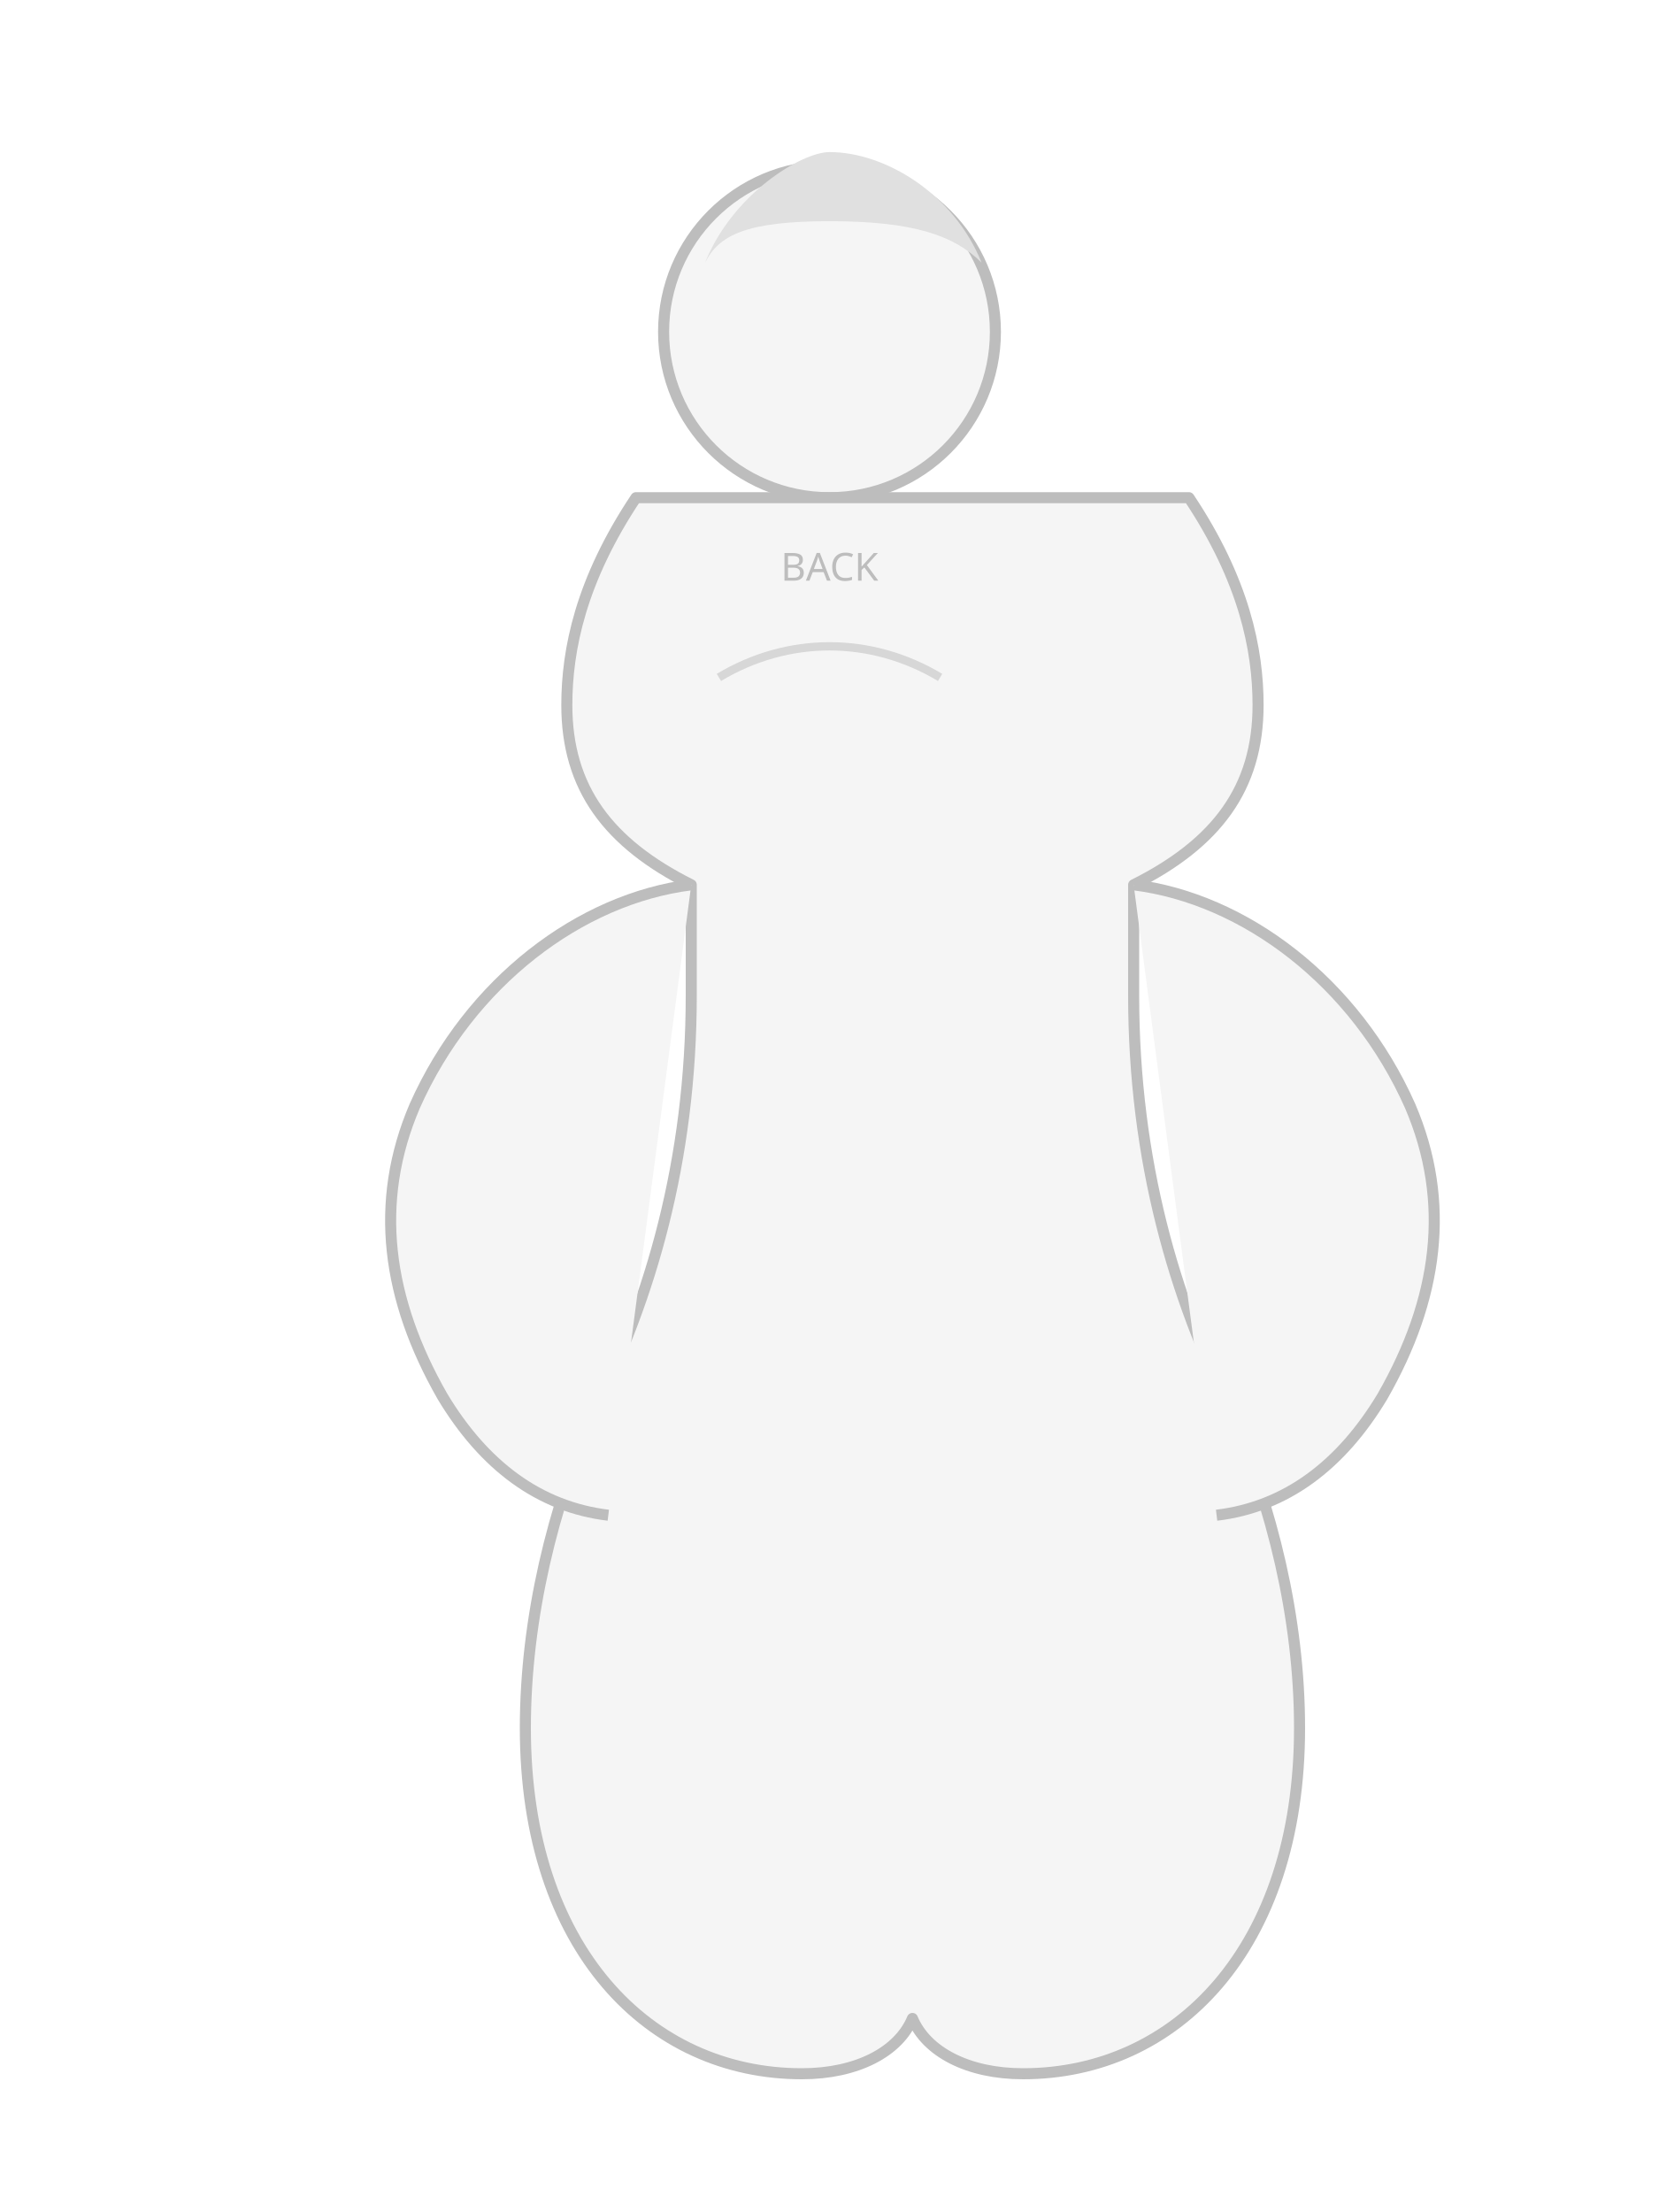
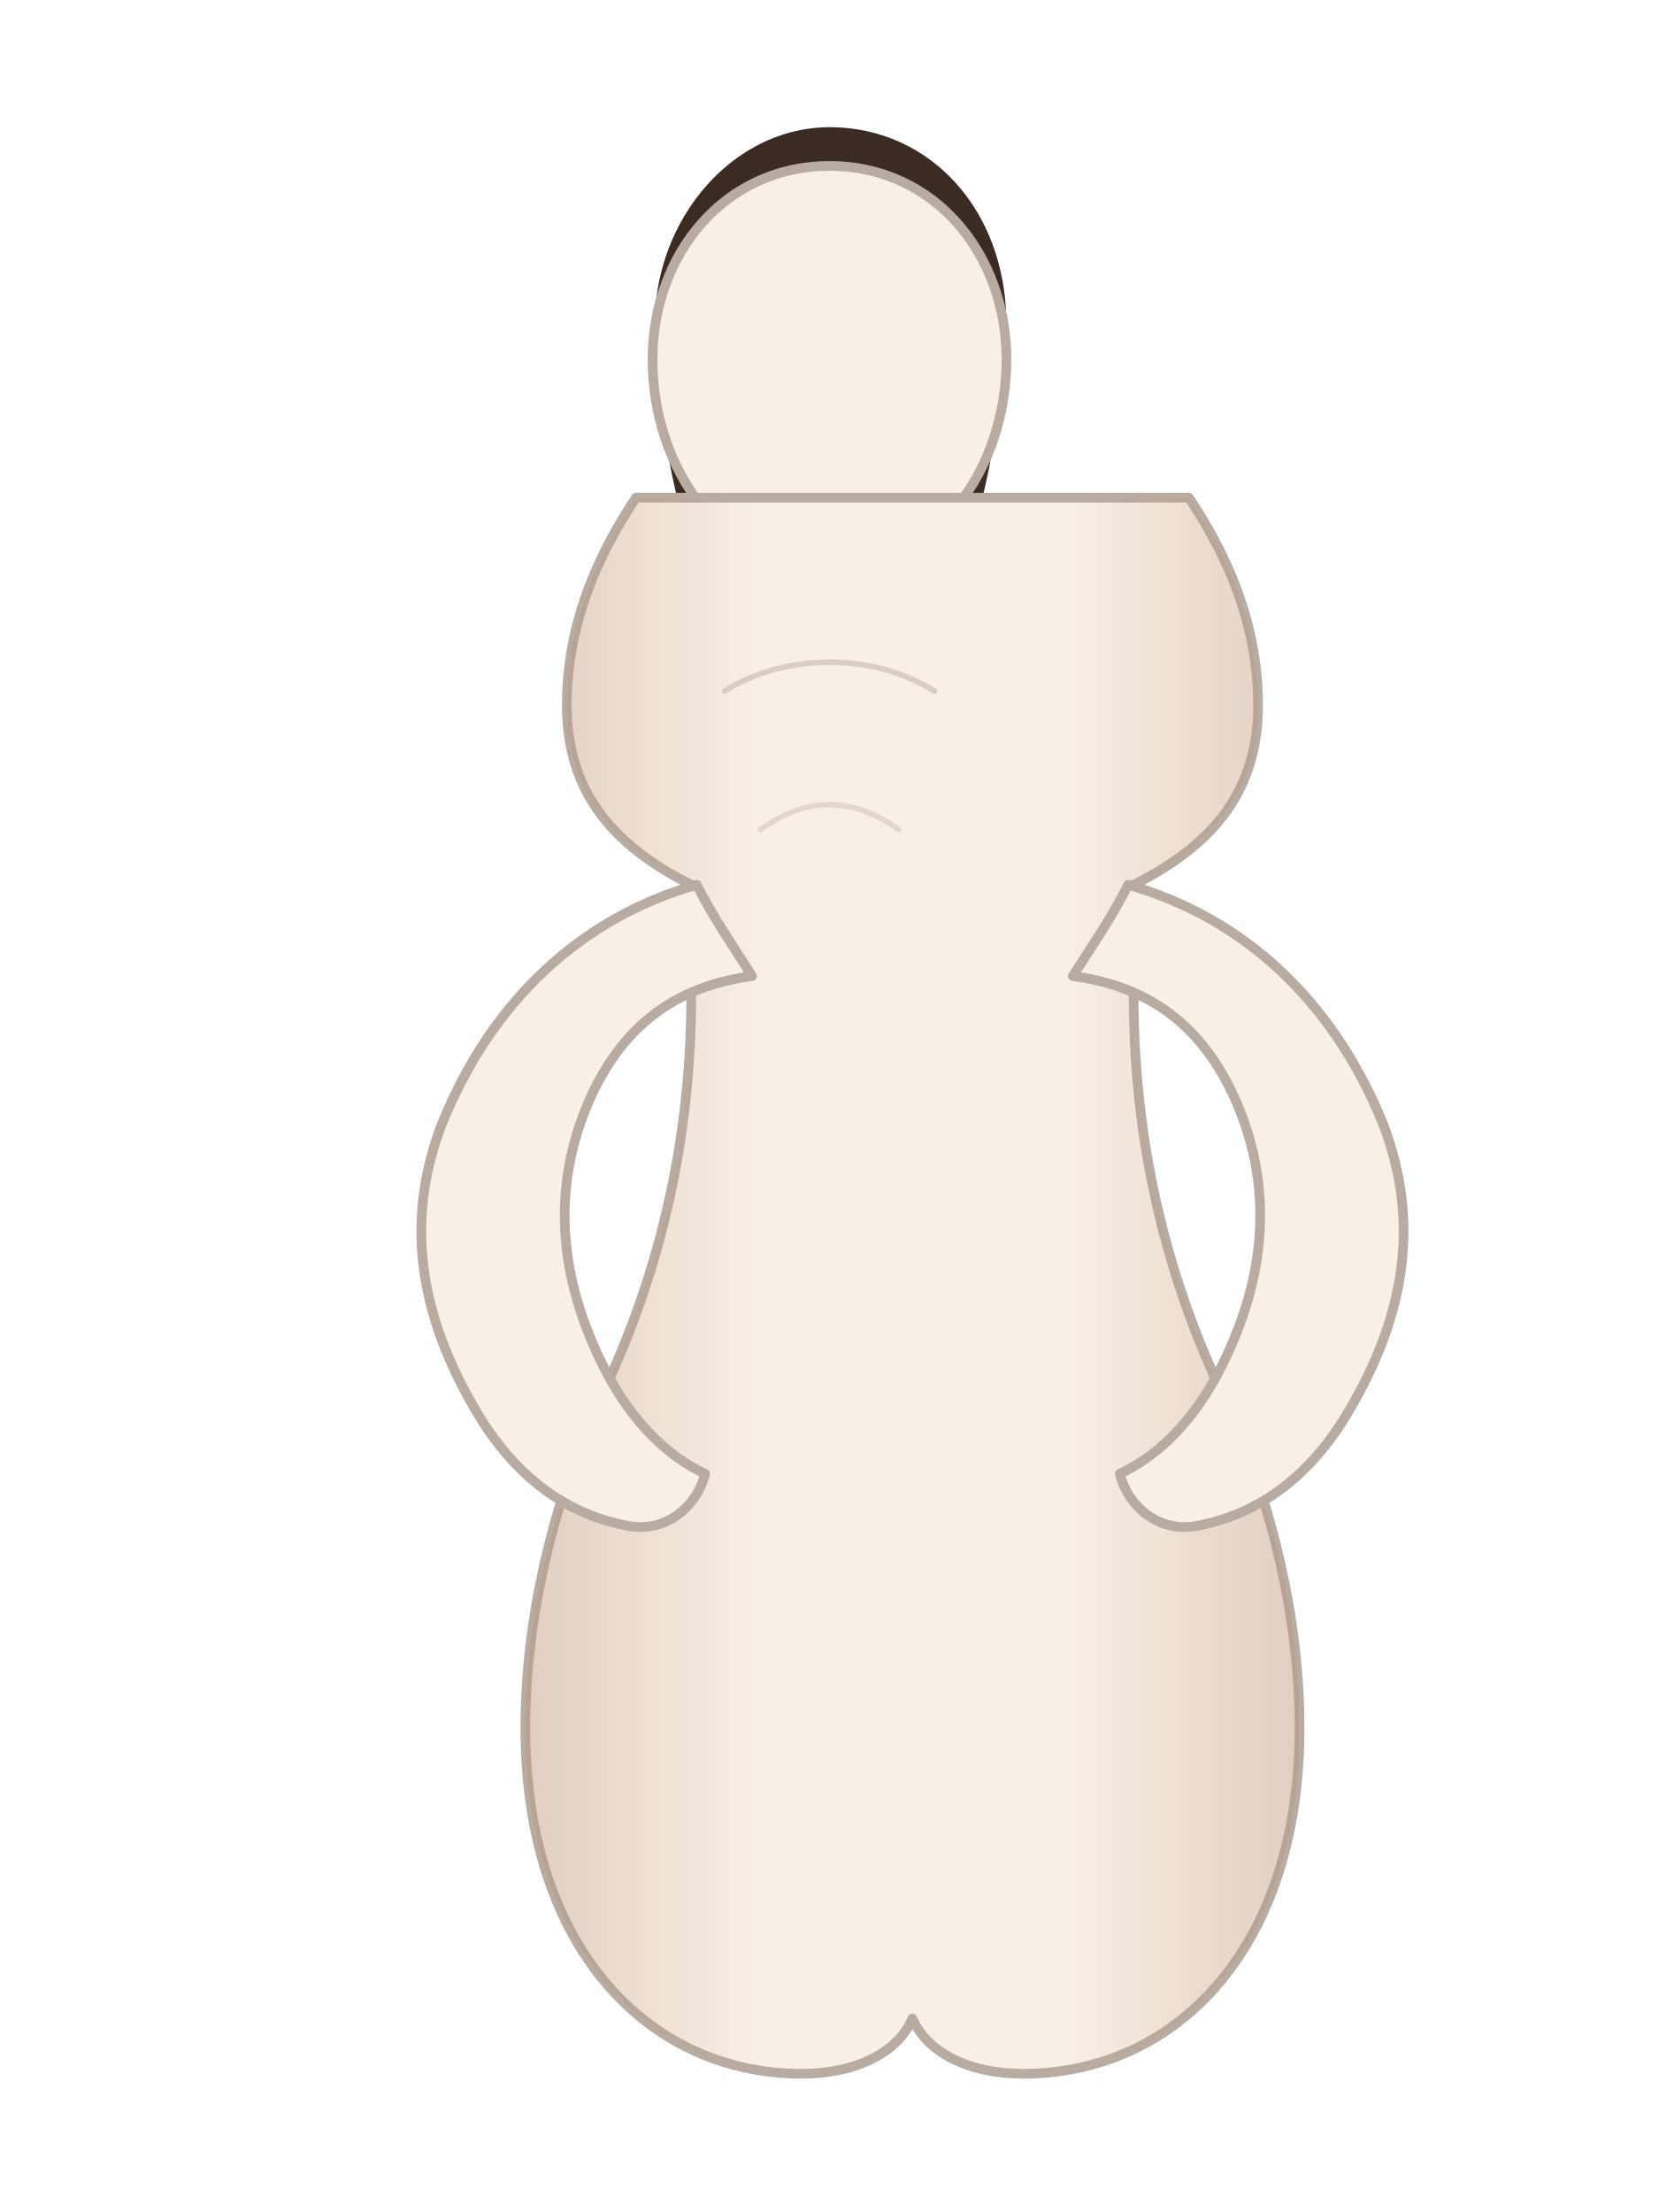
<svg xmlns="http://www.w3.org/2000/svg" width="600" height="800" viewBox="0 0 600 800">
-   <g fill="#f5f5f5" stroke="#bdbdbd" stroke-width="4" stroke-linejoin="round">
-     <circle cx="300" cy="120" r="60" />
-     <path d="M255 95 C265 70 290 55 300 55 C320 55 345 70 355 95 C345 85 330 80 300 80 C270 80 260 85 255 95 Z" fill="#e0e0e0" stroke="none" />
-     <path d="M230 180 C210 210 205 235 205 255 C205 285 220 305 250 320 L250 360 C250 420 235 470 215 510 C200 545 190 585 190 625 C190 705 235 750 290 750 C310 750 325 742 330 730 C335 742 350 750 370 750 C425 750 470 705 470 625 C470 585 460 545 445 510 C425 470 410 420 410 360 L410 320 C440 305 455 285 455 255 C455 235 450 210 430 180 Z" />
-     <path d="M250 320 C210 325 170 355 150 400 C135 435 140 470 160 505 C175 530 195 545 220 548" />
-     <path d="M410 320 C450 325 490 355 510 400 C525 435 520 470 500 505 C485 530 465 545 440 548" />
-     <path d="M260 245 C285 230 315 230 340 245" fill="none" stroke="#cfcfcf" stroke-width="3" opacity="0.8" />
+   <defs>
+     <linearGradient id="skin" x1="0" y1="60" x2="0" y2="760">
+       <stop offset="0" stop-color="#f8efe6" />
+       <stop offset="0.55" stop-color="#f2e2d4" />
+       <stop offset="1" stop-color="#ecd3c2" />
+     </linearGradient>
+     <linearGradient id="sideShade" x1="0" y1="0" x2="1" y2="0">
+       <stop offset="0" stop-color="#b88f78" stop-opacity="0.38" />
+       <stop offset="0.30" stop-color="#b88f78" stop-opacity="0" />
+       <stop offset="0.70" stop-color="#b88f78" stop-opacity="0" />
+       <stop offset="1" stop-color="#b88f78" stop-opacity="0.38" />
+     </linearGradient>
+     <linearGradient id="hair" x1="0" y1="40" x2="0" y2="260">
+       <stop offset="0" stop-color="#3a2c25" />
+       <stop offset="1" stop-color="#14100e" />
+     </linearGradient>
+   </defs>
+   <g stroke="#b8aca2" stroke-width="3.5" stroke-linecap="round" stroke-linejoin="round">
+     <path d="M238 132 C230 86 262 46 300 46 C342 46 372 86 362 136 C360 170 350 210 330 240 C318 258 308 272 300 284 C292 272 282 258 270 240 C250 210 240 170 238 132 Z" fill="url(#hair)" stroke="none" />
+     <path d="M255 112 C270 92 286 84 300 84 C314 84 330 92 345 112 C332 104 318 100 300 100 C282 100 268 104 255 112 Z" fill="#2b211c" opacity="0.78" stroke="none" />
+     <path d="M300 60 C338 60 364 92 364 130 C364 170 338 206 300 206 C262 206 236 170 236 130 C236 92 262 60 300 60 Z" fill="url(#skin)" />
+     <path d="M280 198 C288 216 312 216 320 198" fill="none" stroke="#c9bbb0" stroke-width="2" opacity="0.85" />
+     <path d="M230 180 C210 210 205 235 205 255 C205 285 220 305 250 320 L250 360 C250 420 235 470 215 510 C200 545 190 585 190 625 C190 705 235 750 290 750 C310 750 325 742 330 730 C335 742 350 750 370 750 C425 750 470 705 470 625 C470 585 460 545 445 510 C425 470 410 420 410 360 L410 320 C440 305 455 285 455 255 C455 235 450 210 430 180 Z" fill="url(#skin)" />
+     <path d="M230 180 C210 210 205 235 205 255 C205 285 220 305 250 320 L250 360 C250 420 235 470 215 510 C200 545 190 585 190 625 C190 705 235 750 290 750 C310 750 325 742 330 730 C335 742 350 750 370 750 C425 750 470 705 470 625 C470 585 460 545 445 510 C425 470 410 420 410 360 L410 320 C440 305 455 285 455 255 C455 235 450 210 430 180 Z" fill="url(#sideShade)" stroke="none" opacity="0.9" />
+     <path d="M252 320 C210 332 178 362 160 406 C146 442 152 476 172 510 C186 534 205 548 228 552 C241 554 252 545 255 533 C238 525 224 509 214 485 C200 452 202 422 214 396 C228 366 250 356 272 353 C265 342 258 332 252 320 Z" fill="url(#skin)" />
+     <path d="M408 320 C450 332 482 362 500 406 C514 442 508 476 488 510 C474 534 455 548 432 552 C419 554 408 545 405 533 C422 525 436 509 446 485 C460 452 458 422 446 396 C432 366 410 356 388 353 C395 342 402 332 408 320 Z" fill="url(#skin)" />
+     <path d="M262 250 C284 236 316 236 338 250" fill="none" stroke="#c9bbb0" stroke-width="2" opacity="0.65" />
+     <path d="M275 300 C292 288 308 288 325 300" fill="none" stroke="#c9bbb0" stroke-width="2" opacity="0.45" />
  </g>
-   <text x="300" y="210" text-anchor="middle" font-family="ui-sans-serif, system-ui" font-size="14" fill="#9e9e9e" opacity="0.65">BACK</text>
</svg>
